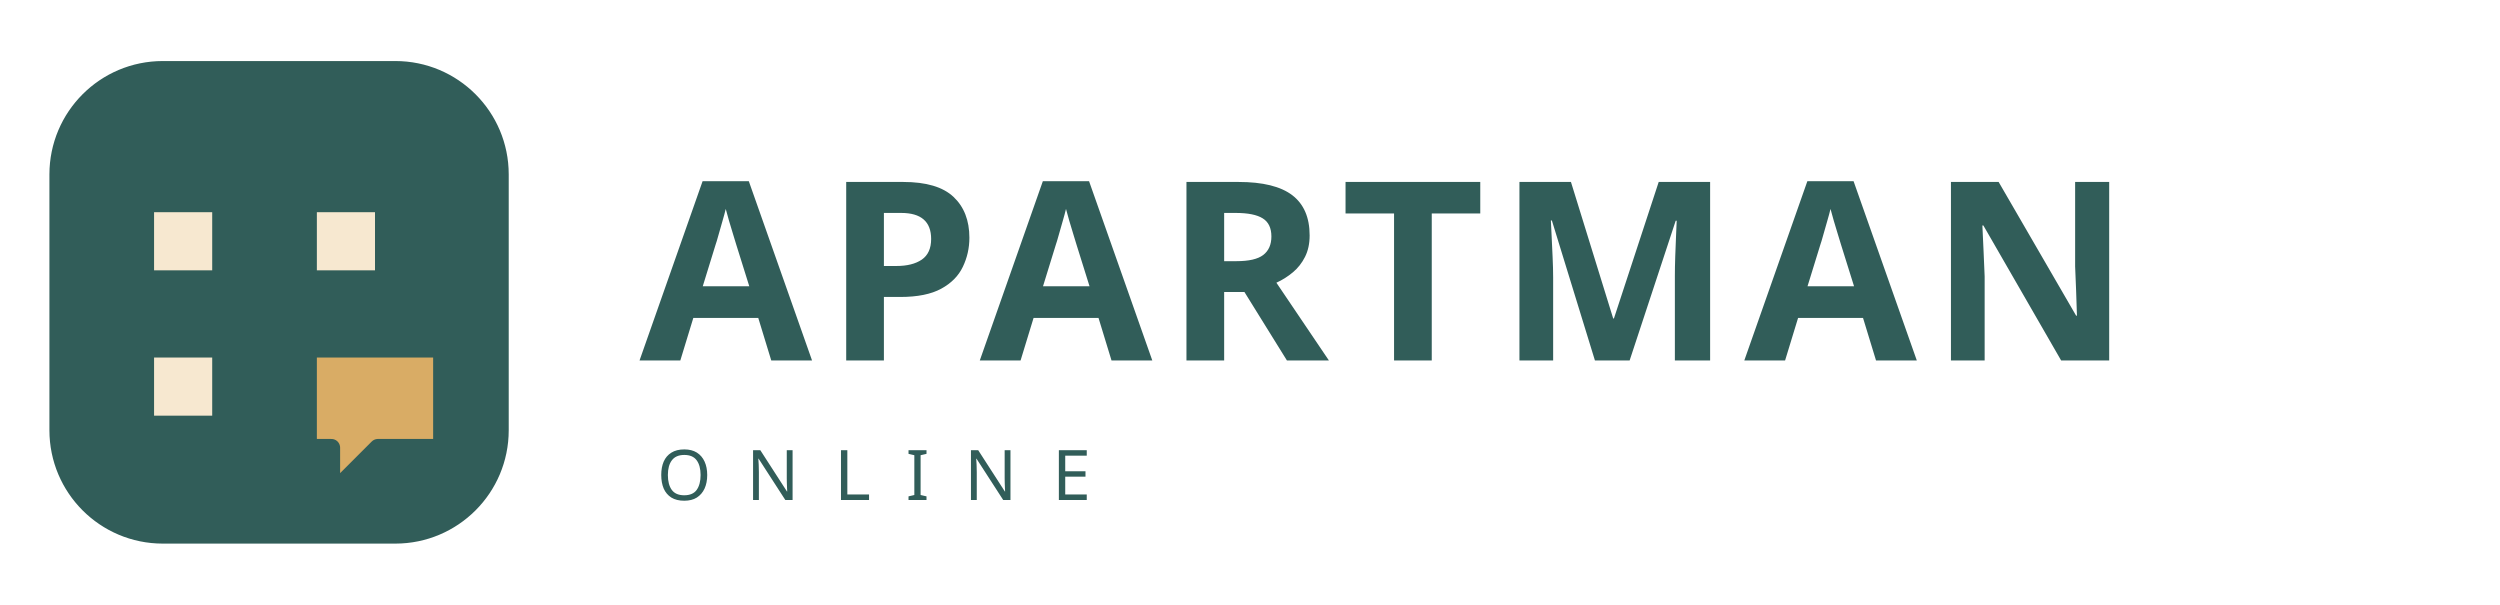
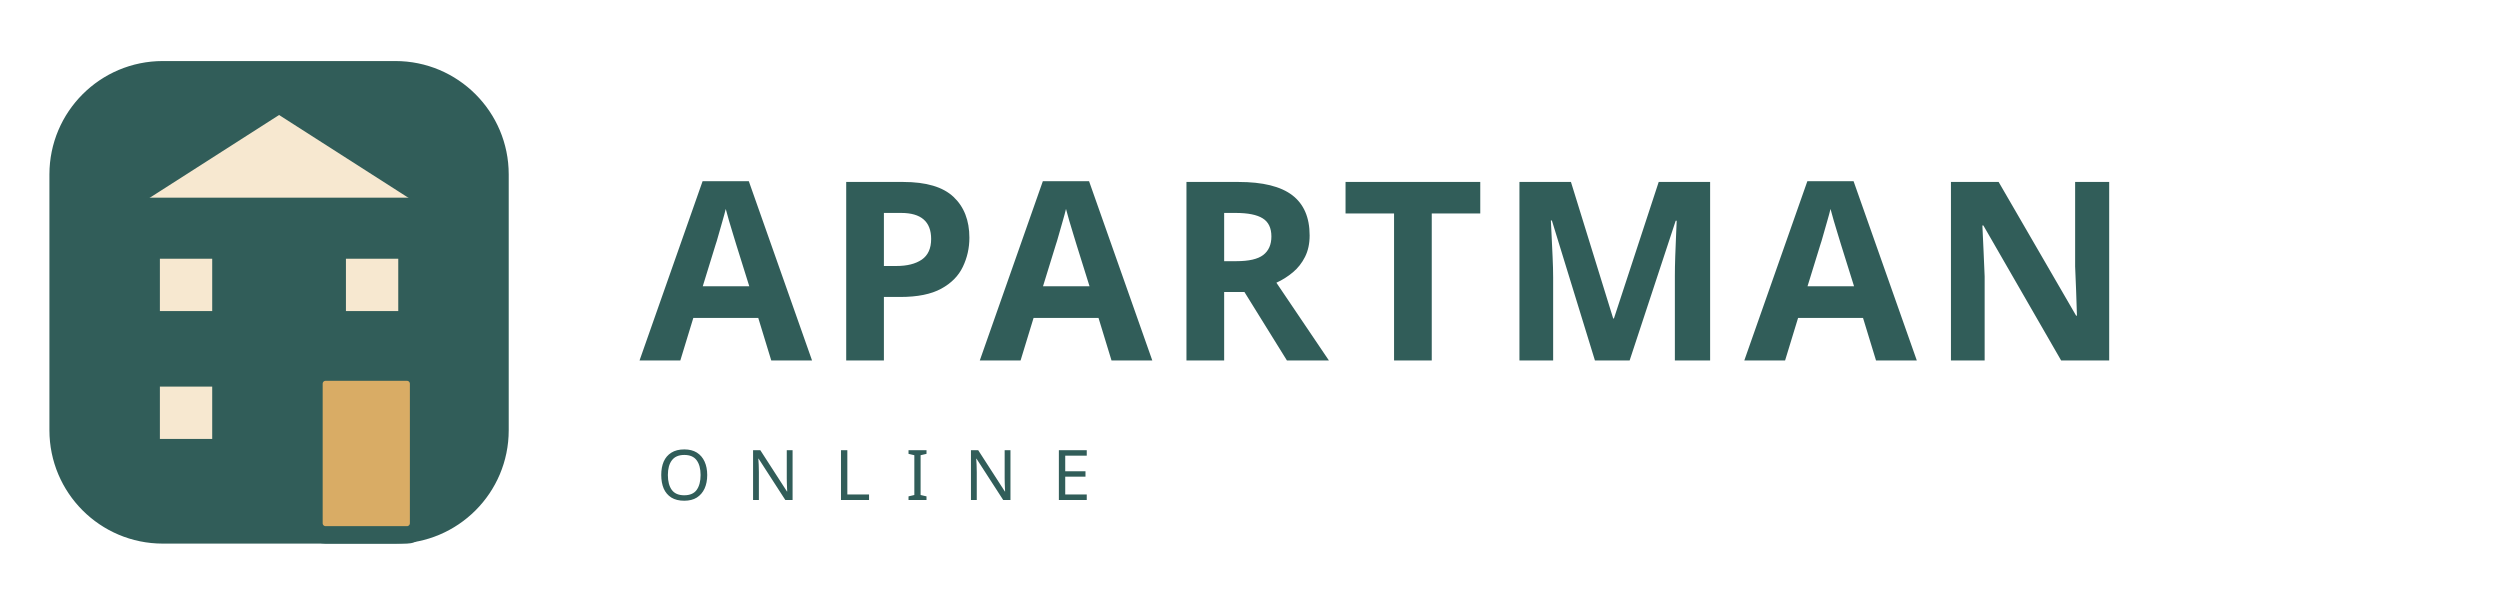
<svg xmlns="http://www.w3.org/2000/svg" viewBox="0 0 430 104" role="img" aria-labelledby="title">
  <g stroke="#315D59" stroke-width="3" stroke-linecap="round" stroke-linejoin="round">
    <rect x="10" y="12" width="76" height="80" rx="18" fill="#315D59" />
-     <path d="M25 35H38V48H25ZM53 35H66V48H53ZM25 60H38V73H25Z" fill="#F7E8D0" />
-     <path d="M53 60H76V77H65L57 85V77H53Z" fill="#D9AC65" />
+     <path d="M23 34L48 18L73 34" fill="#F7E8D0" />
+     <path d="M26 43H38V55H26ZM58 43H70V55H58ZM26 65H38V77H26Z" fill="#F7E8D0" />
+     <rect x="54" y="64" width="18" height="28" rx="2" fill="#D9AC65" />
  </g>
  <text x="110" y="62" font-family="Trebuchet MS, sans-serif" font-size="43" font-weight="bold" letter-spacing="2" fill="#315D59">APARTMAN</text>
  <text x="113" y="86" font-family="sans-serif" font-size="12" letter-spacing="6" fill="#315D59">ONLINE</text>
</svg>
